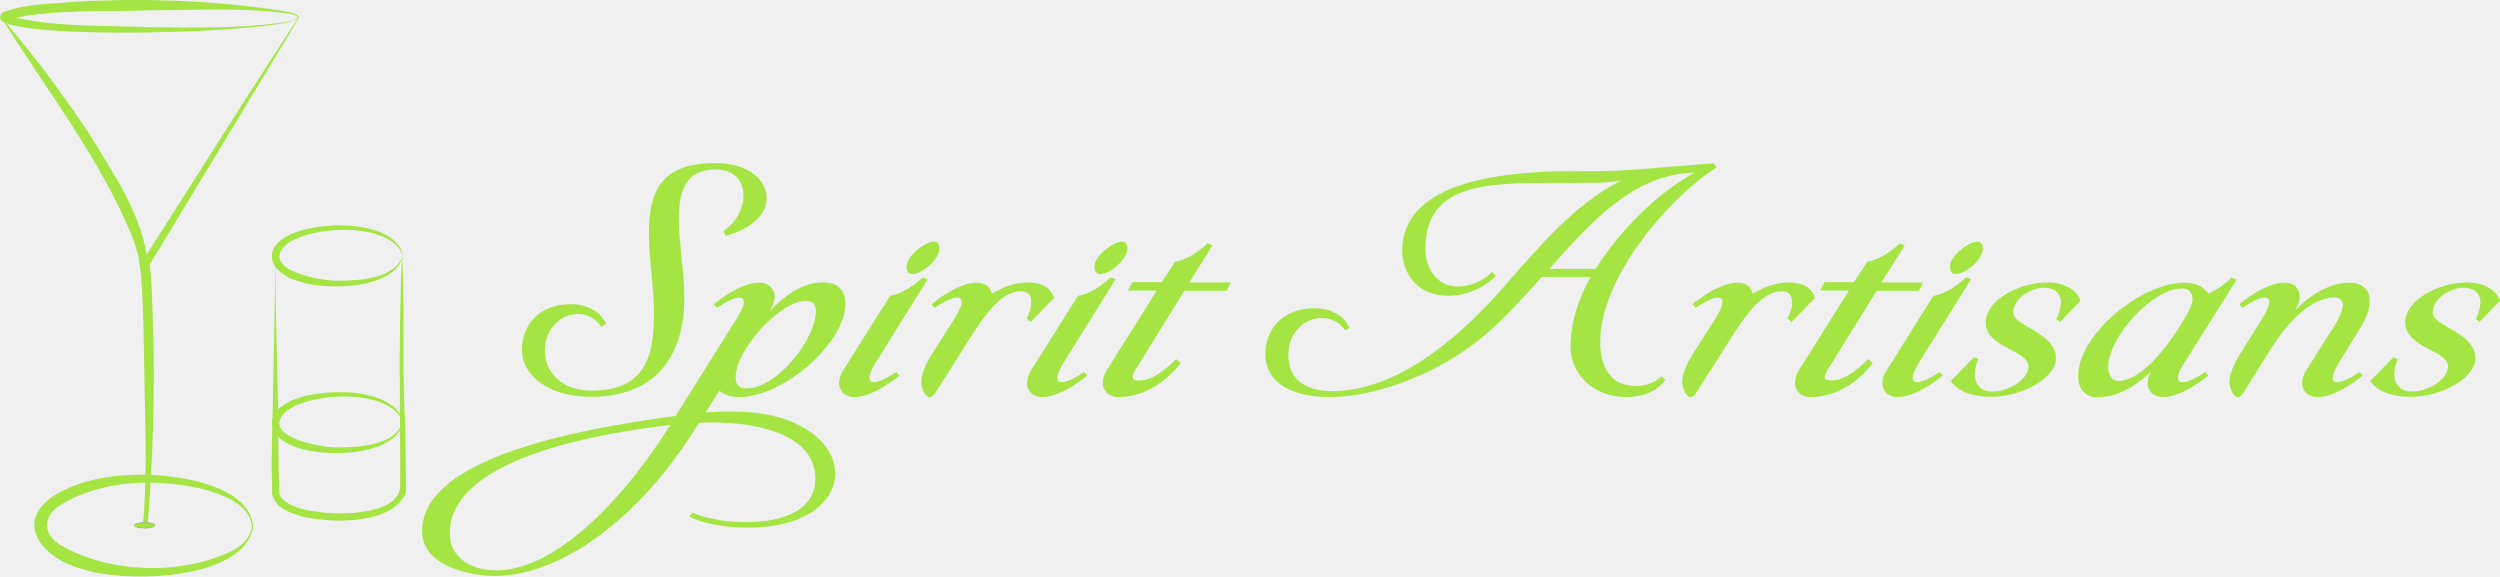
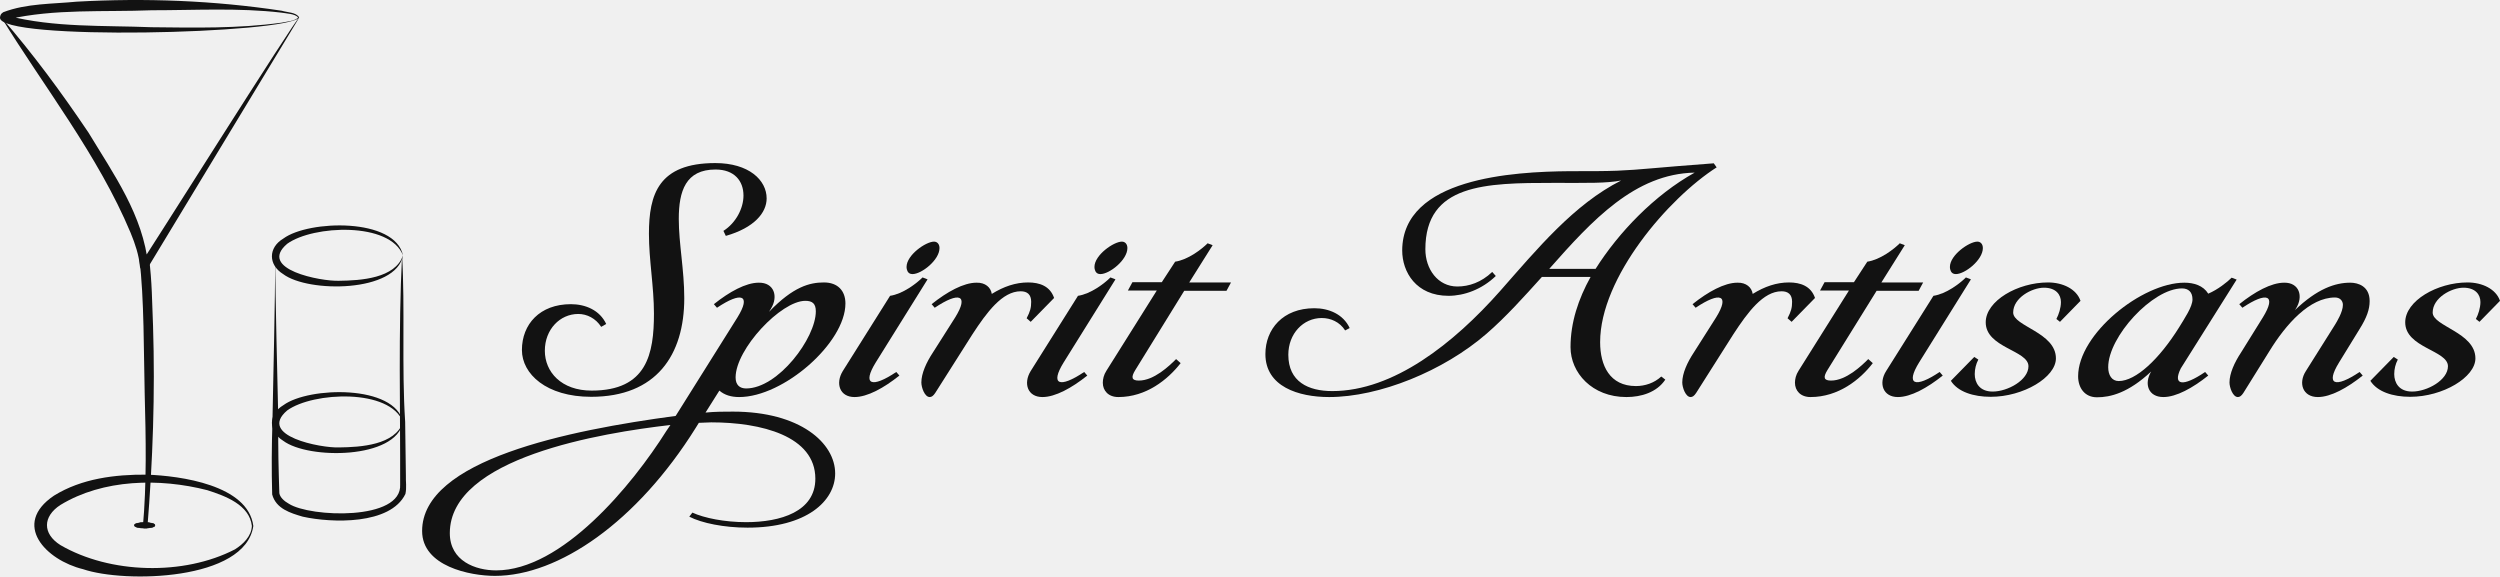
<svg xmlns="http://www.w3.org/2000/svg" version="1.1" id="Layer_2_00000067194321451887788740000016981871277705472392_" x="0px" y="0px" viewBox="0 0 1047.1 241.4" style="enable-background:new 0 0 1047.1 241.4;" xml:space="preserve">
  <style type="text/css">
- 	.st0{fill:#A4E443;}
- 	.st1{fill:#A4E443;stroke:#A6A8AB;stroke-width:0.215;stroke-miterlimit:10;}
+ 	.st0{fill:#121212;}
+ 	.st1{fill:#121212;stroke:#121212;stroke-width:0.215;stroke-miterlimit:10;}

	@media all and (max-width: 400px) {
- 		.st0{fill:#ffffff;}
- 		.st1{fill:#ffffff;stroke:#ffffff;stroke-width:0.5;stroke-miterlimit:10;}
+ 		.st0{fill:#121212;}
+ 		.st1{fill:#121212;stroke:#121212;stroke-width:0.5;stroke-miterlimit:10;}
	}
</style>
  <g>
    <g id="Icon">
      <path class="st0" d="M125.3,7.3C121.1,14.1-1,17.3,0,7.3c0.2-1.7,1.1-1.9,1.4-2.2c9.7-3.7,20.5-3.4,30.7-4.4    C60.8-0.9,89.6,0.2,118,4.5C120.2,5.2,124.1,5.1,125.3,7.3L125.3,7.3z M124.9,7.3c-1.5-1.6-4.8-1.6-7-2c-18-2.1-36.3-1-54.4-1    c-20,0.8-40.6-0.7-60.2,3.8c-0.2,0,0.1,0.3,0.2-0.8C3.3,6.3,3,6.6,3.2,6.6c19.5,5,40.2,4,60.2,4.8c18.1,0.2,36.4,0.6,54.5-1.9    C120.1,9,123.4,8.9,124.9,7.3L124.9,7.3z" />
      <path class="st0" d="M125.3,7.4L61.8,112.3c-0.8,1.4-3,0.9-3.2-0.7c-0.4-4.7-2-9.5-3.9-14.1C41.2,65.2,18.3,36.2,0.5,7.2    c13.3,15.3,25.3,31.6,36.6,48.4C47.6,73,60,90.2,62.1,111.3l-3.2-0.9C59.2,110.6,124.8,6.2,125.3,7.4L125.3,7.4z" />
      <path class="st0" d="M59.8,221.1c1.7-18.7,1.3-37.6,0.8-56.3c-0.4-16.2-0.2-40.3-2.2-56l4-0.8c1.3,9.8,1.3,19,1.7,28.5    c0.9,28.3-0.1,56.6-2.4,84.8C61.6,221.3,59.8,221.1,59.8,221.1L59.8,221.1z" />
      <g>
        <ellipse class="st0" cx="60.6" cy="220" rx="4.3" ry="1.2" />
        <path class="st1" d="M64.9,220c0.2,1.6-8.8,1.6-8.6,0C56.1,218.5,65.1,218.5,64.9,220L64.9,220z" />
      </g>
      <path class="st0" d="M106.1,220.3c-3.3,23-54,24-71.3,18.1c-15.6-3.8-30-18.8-12.2-30.8c11.6-7.2,25.6-8.9,38.9-8.8    C75.5,199.3,103.9,203.1,106.1,220.3h-0.6c-1-8.9-11.2-12.6-18.7-15c-19.9-5.1-43.6-4.7-61.5,6.2c-7.4,4.8-7.6,12,0,16.8    c20.8,12.1,51.6,12.9,73.1,1.8c3.5-2.2,6.9-5.5,7.1-9.8H106.1L106.1,220.3z" />
    </g>
    <g id="Icon_00000126288264447713527160000000863697800262349702_">
      <path class="st0" d="M168.6,204.8" />
      <path class="st0" d="M115.3,107.3c0,20.1,0.9,49.4,1.3,69.8c-0.2,9.7,0.1,20.2,0.4,29.5c0.3,1.7,2,3.3,4,4.4    c8.9,5.7,47.5,7.2,46.6-8.1c0.1-31.8-0.8-64,0.8-96c1.3,22.1-0.2,46.9,1.3,69.8c0,5,0.3,17.6,0.3,22.4c-0.1,2.5,0.4,5.1-0.2,7.8    c-6.3,13-30.9,12.2-43,9.5c-5.1-1.5-11.2-3.3-12.8-9.3c-0.3-10.4-0.2-20.4,0.1-30.1C114.5,156.6,115.2,127.5,115.3,107.3    L115.3,107.3z" />
      <path class="st0" d="M168.8,176.8c-2.9,15.6-39.7,15.7-50.2,7.8c-6.3-3.9-6.3-11.1,0.1-14.9C129.3,161.9,165.5,161,168.8,176.8    c-5.4-14.2-37.7-12.7-48.5-4.9c-12.6,10.7,14.2,15.8,21.7,15.5C151.1,187.3,165.5,186.4,168.8,176.8L168.8,176.8z" />
      <path class="st0" d="M168.8,107c-2.9,15.6-39.7,15.7-50.2,7.8c-6.3-3.9-6.3-11.1,0.1-14.9C129.3,92.1,165.5,91.1,168.8,107    c-5.4-14.2-37.7-12.7-48.5-4.9c-12.6,10.7,14.2,15.8,21.7,15.5C151.1,117.5,165.5,116.6,168.8,107L168.8,107z" />
    </g>
  </g>
  <g>
    <path class="st0" d="M247.8,163.6c23.2,0,26.1-15.4,26.1-32.3c0-11.3-2.1-22.3-2.1-33.4c0-16.5,4-29.6,27.8-29.6   c14,0,21.5,7.1,21.5,14.8c0,6-5.2,12.3-17.1,15.7l-1-2.1c5.2-3.3,8.4-9.4,8.4-14.8c0-6.1-3.8-10.9-11.7-10.9   c-12.5,0-15.4,9-15.4,20.7c0,10.4,2.3,21.3,2.3,33.2c0,23.8-11.7,41.3-39,41.3c-18.8,0-29-9.6-29-19.6c0-10.8,7.5-19.2,20.5-19.2   c6.1,0,12.1,2.5,14.8,8.3l-2.1,1.2c-2.3-3.6-6-5.4-9.6-5.4c-7.7,0-14,6.5-14,15.4S235.1,163.6,247.8,163.6z" />
    <path class="st0" d="M322.9,129.3l-0.8,1.3c10.2-10.6,17.1-12.3,23-12.3c5.8,0,9,3.5,9,8.8c0,16.5-25.9,39.2-44.5,39.2   c-3.3,0-6.1-0.8-8.3-2.7l-5.8,9.2c4-0.4,7.9-0.4,11.5-0.4c28.2,0,42.8,13.2,42.8,25.9c0,11.5-11.9,22.7-36.7,22.7   c-9.8,0-19.2-1.9-24.4-4.6l1.3-1.7c5,2.3,13.6,4,22.5,4c14.4,0,29-4.4,29-18.2c0-17.9-22.7-23.6-43.6-23.6c-1.7,0-3.5,0.2-5.2,0.2   l-1.3,2.1c-24.6,39.4-57.4,62-84.1,62c-10.4,0-30.5-4-30.5-18.8c0-29.8,61.4-42.2,106.2-48.2l25.9-41.3c5.8-9.4,1.7-10.9-8.6-4   l-1.3-1.5c6.5-5.2,13.4-9,18.8-9C324.2,118.3,326.1,124.1,322.9,129.3z M279.1,180.5l1.7-2.5c-28.6,3.3-92.4,13.6-92.4,45.3   c0,11.7,10.8,15.6,19.4,15.6C235.3,238.9,264.7,203.4,279.1,180.5z M308.1,158.1c0,3.1,1.7,4.6,4.4,4.6c13.4,0,29.2-21.1,29.2-32.3   c0-3.3-1.5-4.4-4.4-4.4C327.1,126,308.1,146.2,308.1,158.1z" />
    <path class="st0" d="M353,155.4l19.8-31.5c5.4-0.8,11.1-5.2,13.6-7.7l2.1,0.8l-21.7,34.8c-5.8,9.4-1.7,10.9,8.6,4l1.3,1.5   c-6.5,5.2-13.4,9-18.8,9C351.7,166.3,349.8,160.6,353,155.4z M379.7,111.8c0-5,8.1-10.6,11.5-10.6c1.3,0,2.3,1,2.3,2.7   c0,5-7.5,10.9-11.3,10.9c-1,0-1.7-0.4-2.1-1.2C379.9,113.1,379.7,112.6,379.7,111.8z" />
    <path class="st0" d="M415.4,123.1c5-3.1,10-4.8,15.2-4.8c4.8,0,9.2,1.5,10.9,6.5l-9.8,10l-1.7-1.5c1.5-2.9,1.9-4.4,1.9-6.9   c0-3.1-1.7-4.4-4.4-4.4c-7.7,0-14.2,8.8-20.2,18l-15.6,24.6c-0.8,1.2-1.5,1.7-2.3,1.7c-2.1,0-3.5-4-3.5-6.1c0-3.8,2.1-8.4,4.8-12.5   l9.4-14.8c5.8-9.4,1.7-10.9-8.6-4l-1.3-1.5c6.5-5.2,13.4-9,18.8-9C412.7,118.3,415,120.4,415.4,123.1z" />
    <path class="st0" d="M431.7,155.4l19.8-31.5c5.4-0.8,11.1-5.2,13.6-7.7l2.1,0.8l-21.7,34.8c-5.8,9.4-1.7,10.9,8.6,4l1.3,1.5   c-6.5,5.2-13.4,9-18.8,9C430.4,166.3,428.5,160.6,431.7,155.4z M458.4,111.8c0-5,8.1-10.6,11.5-10.6c1.3,0,2.3,1,2.3,2.7   c0,5-7.5,10.9-11.3,10.9c-1,0-1.7-0.4-2.1-1.2C458.6,113.1,458.4,112.6,458.4,111.8z" />
    <path class="st0" d="M468.4,166.3c-4.2,0-6.5-2.7-6.5-6c0-1.5,0.4-3.3,1.5-5l21.1-33.6h-12.1l1.9-3.5h12.3l5.6-8.6   c5.4-0.8,11.1-5.2,13.6-7.7l2.1,0.8l-9.8,15.6h17.5l-1.9,3.5H496L475.5,155c-1.9,3.1-1.5,4.4,1.5,4.4c6.3,0,12.7-6.1,15.6-9   l1.9,1.7C489.1,159,480.1,166.3,468.4,166.3z" />
    <path class="st0" d="M657.3,71.7c9.6,0,14.6,0,20-0.2c10-0.4,16.1-1.3,40.5-3.1l1.2,1.7c-20.2,12.9-48.8,46.1-48.8,73.2   c0,9.8,4,18.4,15,18.4c3.8,0,7.7-1.3,10.6-4l1.7,1.3c-3.6,5.4-10.2,7.3-16.3,7.3c-14.4,0-23.4-10.2-23.4-20.9   c0-10.4,3.3-20.2,8.4-29.4h-20.4c-7.5,8.3-15,16.7-23.2,23.8c-18,15.6-44.9,26.5-65.9,26.5c-12.9,0-26.7-4.4-26.7-18   c0-10.4,7.3-19.2,20.5-19.2c6.1,0,12.1,2.5,14.8,8.3l-1.9,1c-2.3-3.6-6.1-5.2-9.8-5.2c-7.7,0-14,6.5-14,15.4   c0,11.3,8.4,15.2,18.4,15.2c25.7,0,50.9-20,70.3-41.9c15.6-17.7,30.9-36.3,50.7-46.3c-6.3,1.2-13.4,1-28.4,1   c-28.4,0-53.6,0.4-53.6,27.8c0,8.3,5.2,15.6,13.4,15.6c4.8,0,10-1.7,14.6-6.1l1.5,1.7c-5.8,5.6-13.2,8.3-19.8,8.3   c-13.6,0-19.4-10-19.4-19C587.4,74.5,633.9,71.9,657.3,71.7z M648.9,112.6h19.4c9.6-15.2,24.6-30.9,41.5-40.3   C684.8,72.8,666.9,92.2,648.9,112.6z" />
    <path class="st0" d="M734.1,123.1c5-3.1,10-4.8,15.2-4.8c4.8,0,9.2,1.5,10.9,6.5l-9.8,10l-1.7-1.5c1.5-2.9,1.9-4.4,1.9-6.9   c0-3.1-1.7-4.4-4.4-4.4c-7.7,0-14.2,8.8-20.2,18l-15.6,24.6c-0.8,1.2-1.5,1.7-2.3,1.7c-2.1,0-3.5-4-3.5-6.1c0-3.8,2.1-8.4,4.8-12.5   l9.4-14.8c5.8-9.4,1.7-10.9-8.6-4l-1.3-1.5c6.5-5.2,13.4-9,18.8-9C731.4,118.3,733.7,120.4,734.1,123.1z" />
    <path class="st0" d="M758.3,166.3c-4.2,0-6.5-2.7-6.5-6c0-1.5,0.4-3.3,1.5-5l21.1-33.6h-12.1l1.9-3.5h12.3l5.6-8.6   c5.4-0.8,11.1-5.2,13.6-7.7l2.1,0.8l-9.8,15.6h17.5l-1.9,3.5H786L765.4,155c-1.9,3.1-1.5,4.4,1.5,4.4c6.3,0,12.7-6.1,15.6-9   l1.9,1.7C779.1,159,770,166.3,758.3,166.3z" />
    <path class="st0" d="M790,155.4l19.8-31.5c5.4-0.8,11.1-5.2,13.6-7.7l2.1,0.8l-21.7,34.8c-5.8,9.4-1.7,10.9,8.6,4l1.3,1.5   c-6.5,5.2-13.4,9-18.8,9C788.7,166.3,786.7,160.6,790,155.4z M816.7,111.8c0-5,8.1-10.6,11.5-10.6c1.3,0,2.3,1,2.3,2.7   c0,5-7.5,10.9-11.3,10.9c-1,0-1.7-0.4-2.1-1.2C816.9,113.1,816.7,112.6,816.7,111.8z" />
    <path class="st0" d="M828.6,150.6c-1,1.9-1.5,4-1.5,6.1c0,3.5,1.9,7.3,7.5,7.3c6.3,0,15-4.8,15-10.6c0-6.7-17.9-7.7-17.9-18.4   c0-9,13.4-16.7,26.1-16.7c6.1,0,11.9,2.7,13.6,7.7l-8.6,8.8l-1.5-1.2c1-1.9,1.9-4.6,1.9-7.1c0-3.1-2.1-6-7.1-6s-12.9,4.2-12.9,10.4   c0,5.8,17.9,8.3,17.9,19.2c0,7.9-13.6,16.1-27.3,16.1c-7.3,0-13.8-2.1-16.7-6.7l9.8-10L828.6,150.6z" />
    <path class="st0" d="M901,155.6c-9.6,9-17.1,10.8-22.7,10.8c-5.2,0-7.9-4-7.9-8.8c0-17.7,26.7-39.2,44.5-39.2c4,0,7.9,1.2,10,4.6   c4-1.7,7.9-4.8,9.8-6.7l2.1,0.8l-23.4,37.2c-3.5,7.1,0.8,7.9,10.2,1.5l1.3,1.5c-6.5,5.2-13.4,9-18.8,9   C899.8,166.3,897.9,160.8,901,155.6z M912.7,137.1c2.3-3.8,5.6-8.6,5.6-11.7c0-3.1-1.7-4.6-4.4-4.6c-12.3,0-30.9,20.2-30.9,33   c0,3.3,1.5,5.8,4.4,5.8C894.6,159.6,904.4,150.4,912.7,137.1z" />
    <path class="st0" d="M961.6,129.3l-0.4,0.6c9.4-9,16.9-11.5,23.2-11.5c3.3,0,8.1,1.5,8.1,7.7c0,3.5-1.2,6.9-4.2,11.7l-8.6,14   c-5.8,9.4-1.7,10.9,8.6,4l1.3,1.5c-6.5,5.2-13.4,9-18.8,9c-6.3,0-8.3-5.8-5-10.9L978,136c0.8-1.3,3.3-5.4,3.3-8.3   c0-1.7-1.2-3.1-3.3-3.1c-10.6,0-20.5,11.1-27.5,22.5l-10.9,17.5c-0.8,1.2-1.5,1.7-2.3,1.7c-2.1,0-3.5-4-3.5-6.1   c0-3.8,2.1-8.4,4.8-12.5l9.2-14.8c5.8-9.4,1.7-10.9-8.6-4l-1.3-1.5c6.5-5.2,13.4-9,18.8-9C963,118.3,964.9,124.1,961.6,129.3z" />
    <path class="st0" d="M1004.3,150.6c-1,1.9-1.5,4-1.5,6.1c0,3.5,1.9,7.3,7.5,7.3c6.3,0,15-4.8,15-10.6c0-6.7-17.9-7.7-17.9-18.4   c0-9,13.4-16.7,26.1-16.7c6.1,0,11.9,2.7,13.6,7.7l-8.6,8.8l-1.5-1.2c1-1.9,1.9-4.6,1.9-7.1c0-3.1-2.1-6-7.1-6s-12.9,4.2-12.9,10.4   c0,5.8,17.9,8.3,17.9,19.2c0,7.9-13.6,16.1-27.3,16.1c-7.3,0-13.8-2.1-16.7-6.7l9.8-10L1004.3,150.6z" />
  </g>
</svg>
